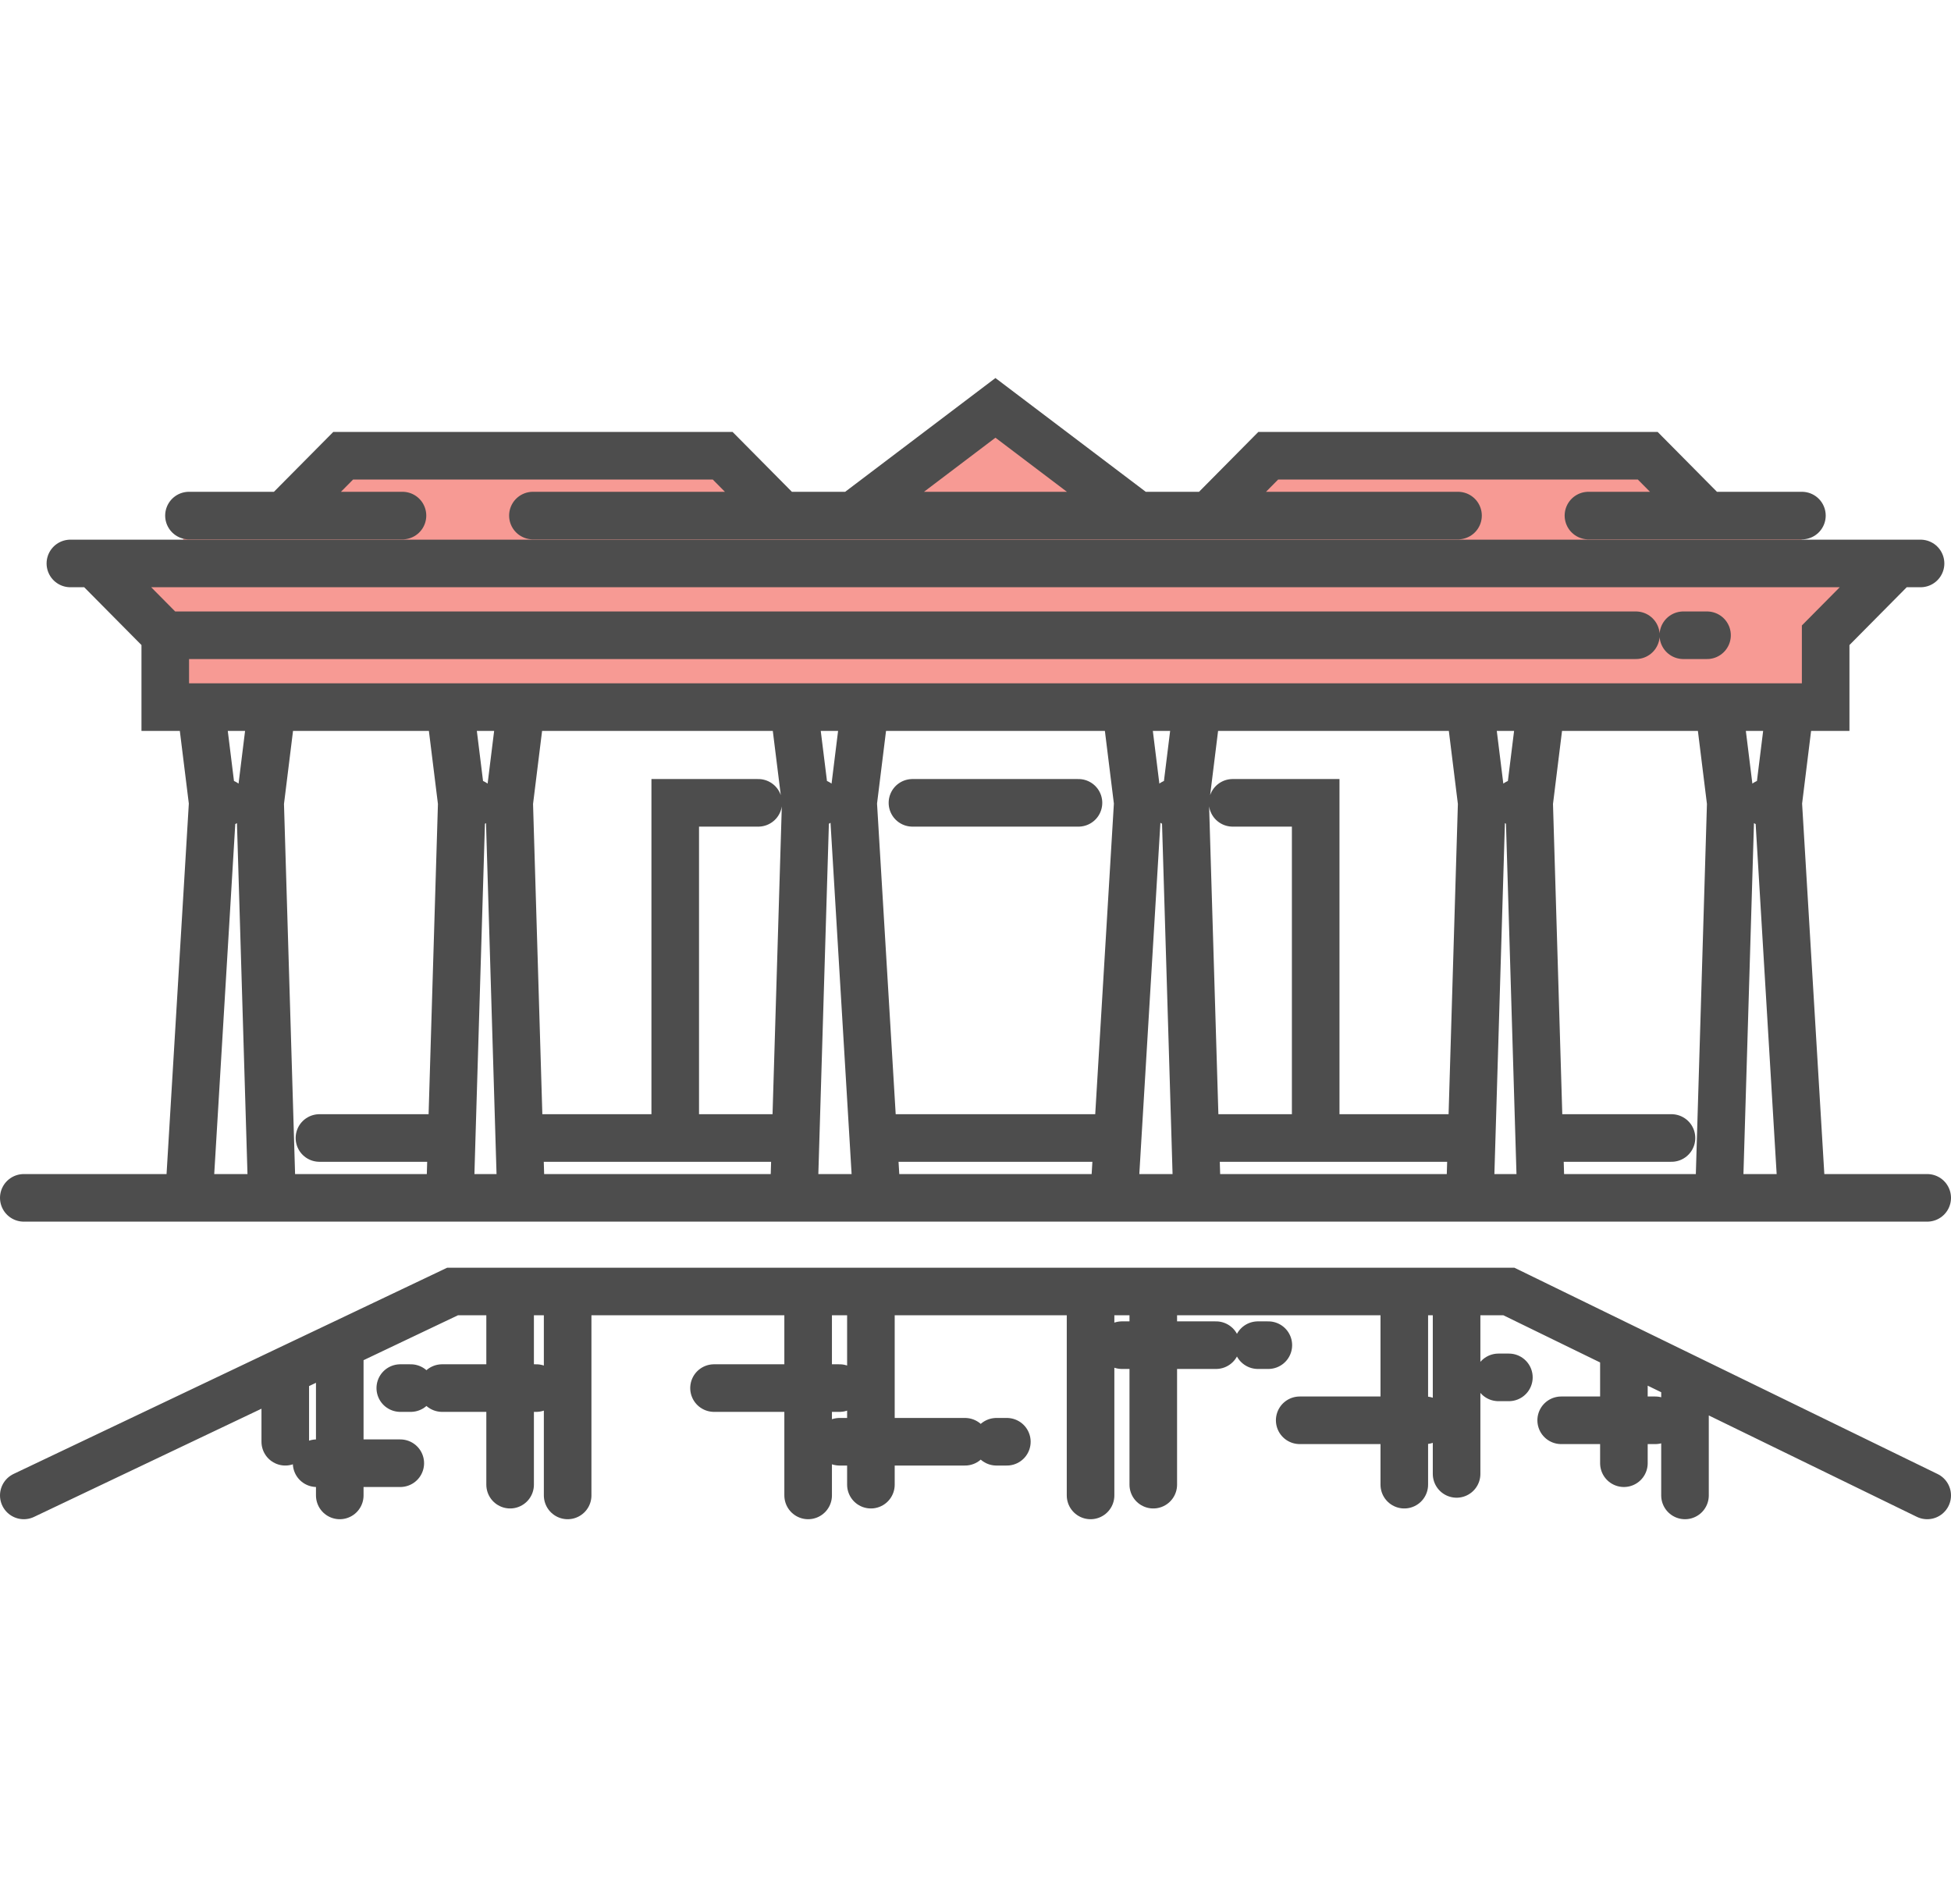
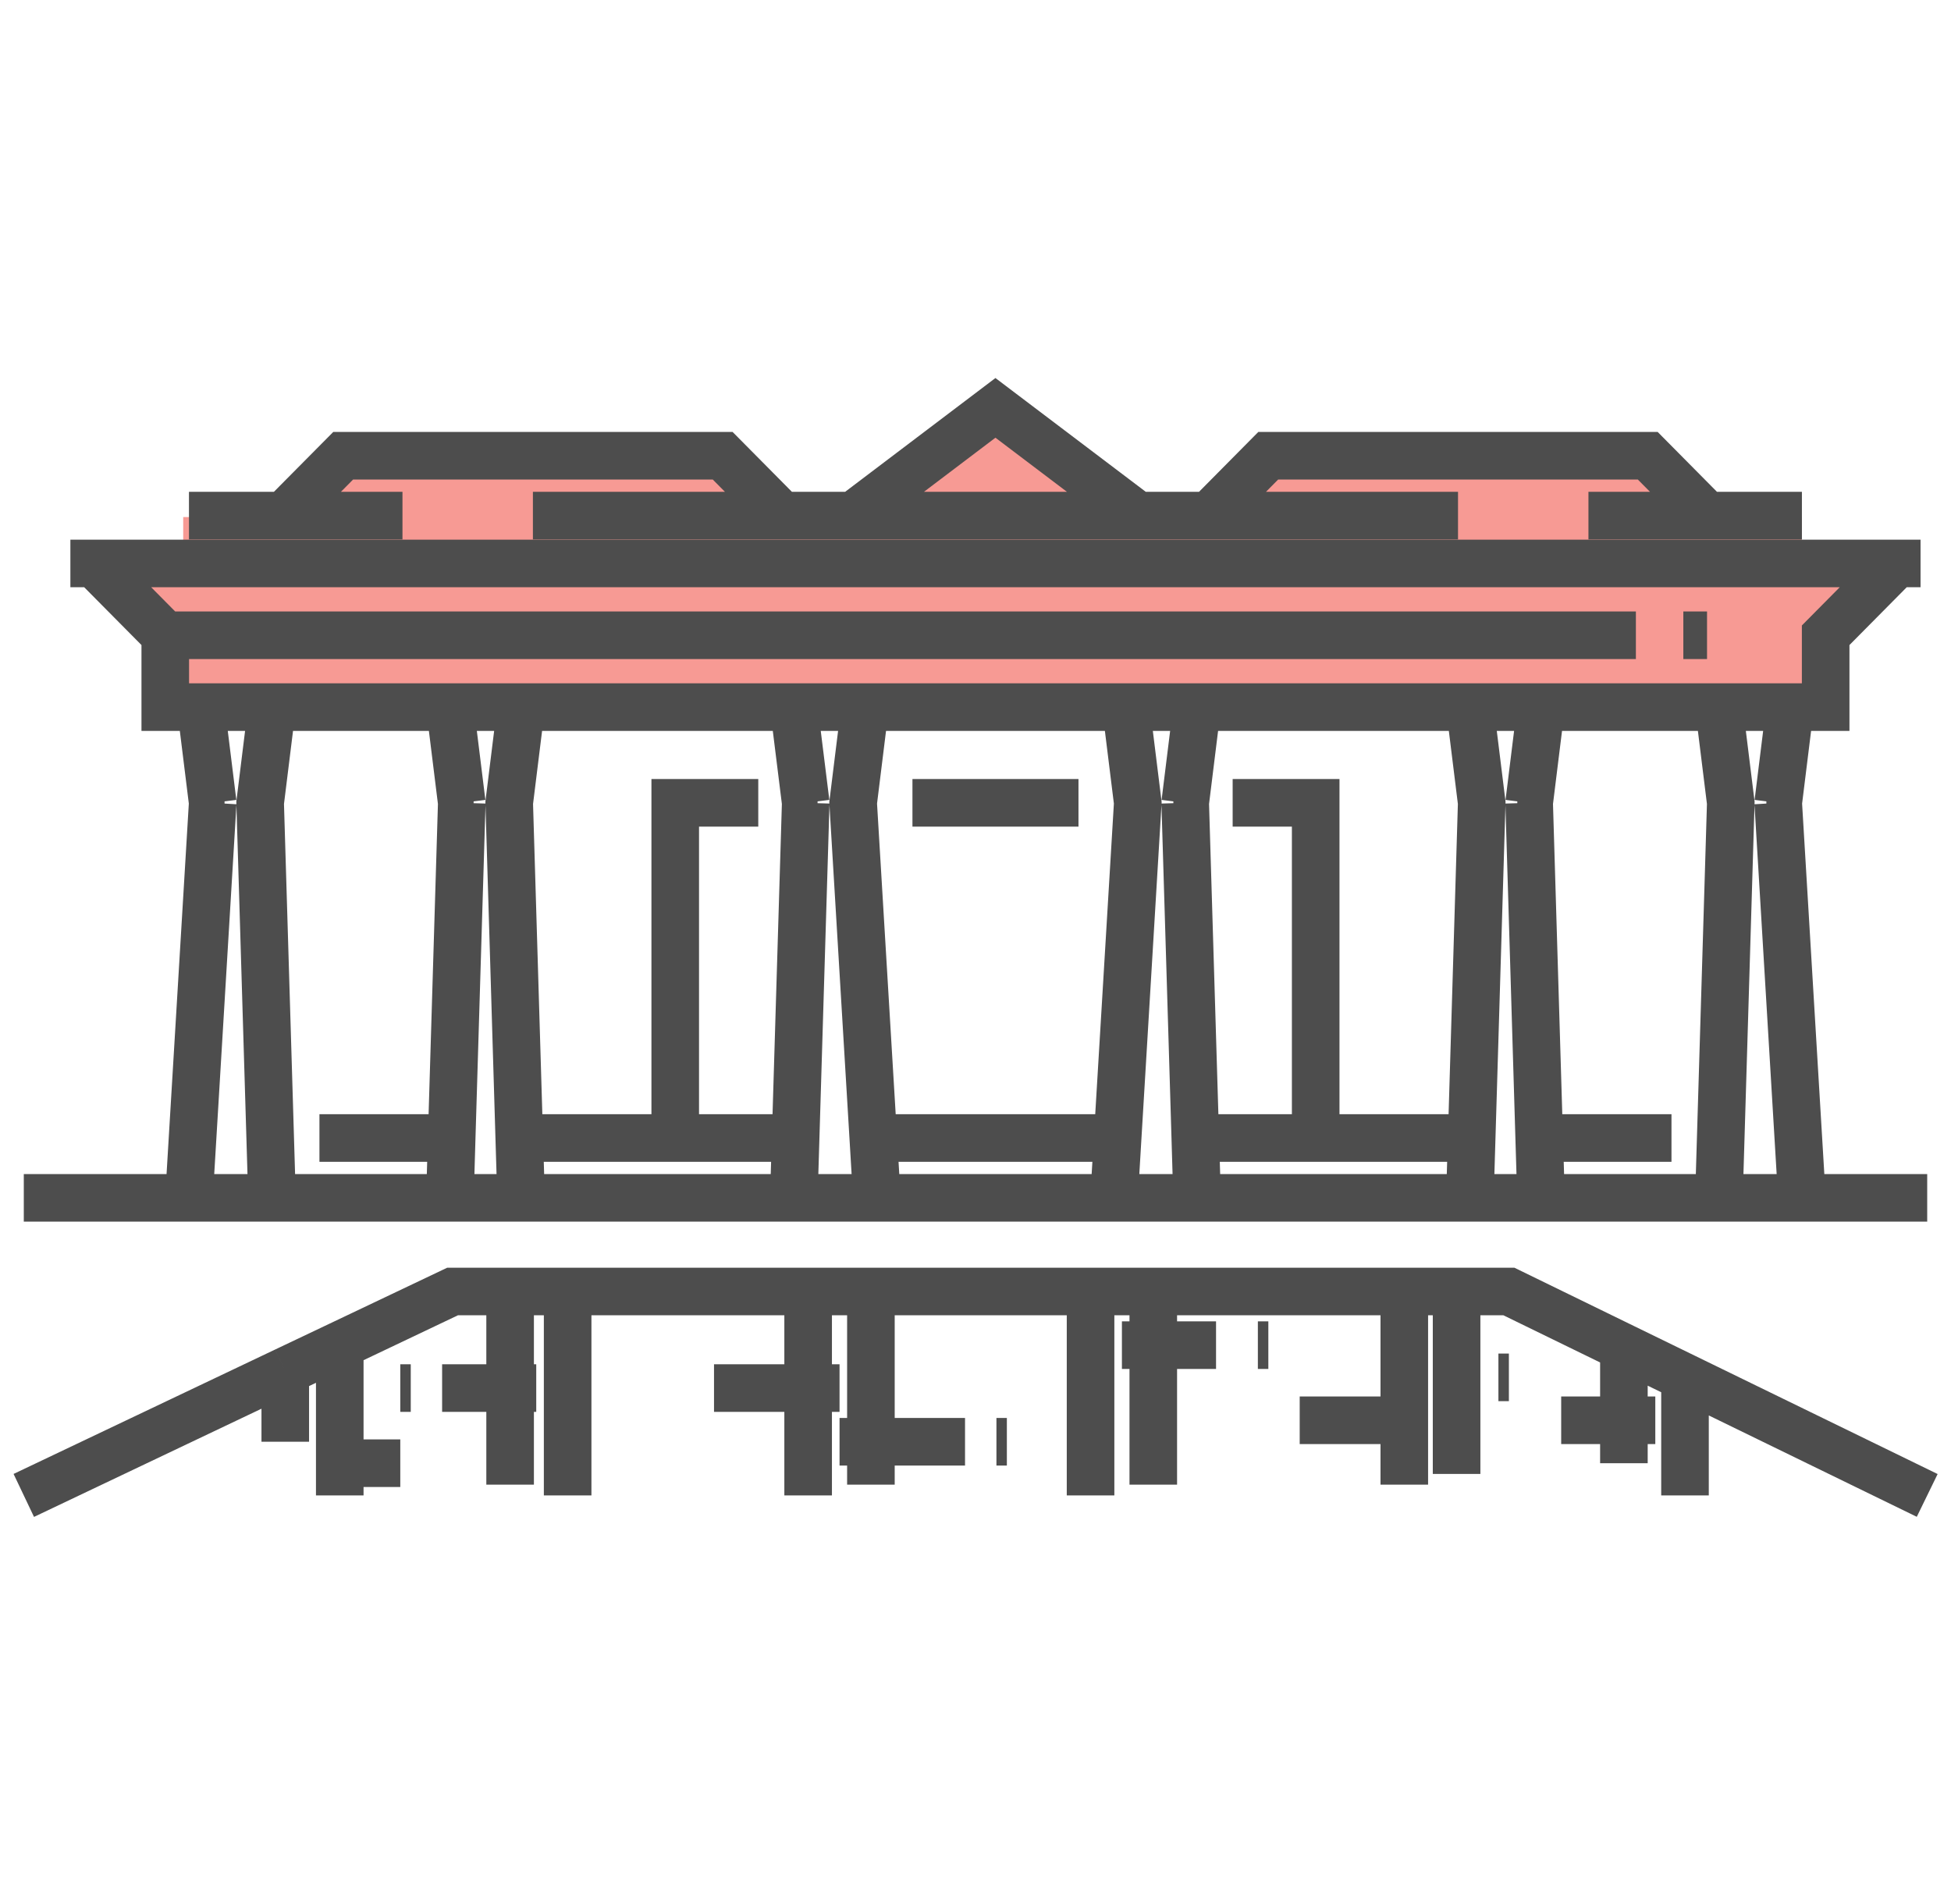
<svg xmlns="http://www.w3.org/2000/svg" width="41" height="40" viewBox="0 0 41 40" fill="none">
  <path d="M3.407 13.623V15H38.454V13.623L39.785 11.939H37.862V10.867H35.792L34.609 9.49H26.771L25.441 10.867H23.814L21.004 8.572L18.047 10.867H16.42L15.089 9.49H7.104L5.92 10.867H3.85V11.939H1.928L3.407 13.623Z" fill="#F79A94" />
-   <path d="M3.971 25.175L4.47 16.873M3.971 25.175H0.5M3.971 25.175H5.716M4.47 16.873L4.221 14.861M4.47 16.873H4.719M4.221 14.861H5.716M4.221 14.861H3.473V13.351M5.716 25.175L5.467 16.873L5.716 14.861M5.716 25.175H9.455M5.716 14.861H9.455M9.455 14.861L9.704 16.873M9.455 14.861H10.95M9.704 16.873H9.953M9.455 25.175L9.492 23.917L9.704 16.873M10.95 25.175L10.912 23.917L10.701 16.873L10.95 14.861M10.95 14.861H16.682M16.682 14.861L16.932 16.873M16.682 14.861H18.178M16.682 25.175L16.72 23.917L16.932 16.873M16.932 16.873H17.181M18.178 14.861L17.929 16.873L18.352 23.917M18.178 14.861H23.661M16.72 23.917H14.19M16.682 25.175H10.95M16.682 25.175H18.427M10.95 25.175H9.455M10.912 23.917H14.19M14.19 23.917V16.873H15.935M3.473 13.351L1.978 11.842M3.473 13.351H34.378M1.978 11.842H1.479M1.978 11.842H39.861M3.971 10.836H5.965M5.965 10.836H8.458M5.965 10.836L7.212 9.578H15.187L16.433 10.836M16.433 10.836H11.199M16.433 10.836H17.929M17.929 10.836L20.919 8.572L23.91 10.836M17.929 10.836H23.91M19.175 16.873H22.664M18.427 25.175L18.352 23.917M18.427 25.175H23.412M9.492 23.917H6.713M18.352 23.917H23.487M37.867 25.175L37.369 16.873M37.867 25.175H40.5M37.867 25.175H36.123M37.369 16.873L37.618 14.861M37.369 16.873H37.12M37.618 14.861H36.123M37.618 14.861H38.366V13.351L39.861 11.842M36.123 25.175L36.372 16.873L36.123 14.861M36.123 25.175H32.384M36.123 14.861H32.384M32.384 14.861L32.135 16.873M32.384 14.861H30.889M32.135 16.873H31.886M32.384 25.175L32.346 23.917L32.135 16.873M30.889 25.175L30.927 23.917L31.138 16.873L30.889 14.861M30.889 14.861H25.156M25.156 14.861L24.907 16.873M25.156 14.861H23.661M25.156 25.175L25.119 23.917L24.907 16.873M24.907 16.873H24.658M23.412 25.175L23.487 23.917L23.91 16.873L23.661 14.861M25.119 23.917H27.649M25.156 25.175H30.889M25.156 25.175H23.412M30.889 25.175H32.384M30.927 23.917H27.649M27.649 23.917V16.873H25.904M39.861 11.842H40.36M37.867 10.836H35.873M35.873 10.836H33.381M35.873 10.836L34.627 9.578H26.652L25.406 10.836M25.406 10.836H30.64M25.406 10.836H23.91M32.346 23.917H35.126M35.873 13.351H35.375M34.126 28.322L35.41 28.948L40.5 31.429M35.41 28.948V31.429M34.126 28.322L31.709 27.143H30.61M34.126 28.322V29.85M34.126 29.85V30.752M34.126 29.85H34.786M34.126 29.85H32.808M31.709 28.948H31.489M30.61 27.143V30.977M30.61 27.143H29.511M29.511 27.143V29.85M29.511 27.143H24.236M29.511 29.85V31.203M29.511 29.85H29.951M29.511 29.85H27.313M26.434 28.271H26.654M24.236 27.143V28.271M24.236 27.143H22.918M24.236 28.271V31.203M24.236 28.271H23.577M24.236 28.271H25.555M22.918 27.143V31.429M22.918 27.143H18.302M20.94 30.301H21.159M18.302 27.143V30.301M18.302 27.143H16.983M18.302 30.301V31.203M18.302 30.301H17.643M18.302 30.301H20.28M16.983 27.143V29.173M16.983 27.143H11.929M16.983 29.173V31.429M16.983 29.173H17.643M16.983 29.173H15.005M11.929 27.143V31.429M11.929 27.143H10.72M5.995 28.815L7.14 28.271L9.511 27.143H10.72M10.72 27.143V29.173M10.72 29.173V31.203M10.72 29.173H11.269M10.72 29.173H9.291M8.632 29.173H8.412M7.14 28.271V30.752M7.14 30.752V31.429M7.14 30.752H6.654M7.14 30.752H8.412M0.5 31.429L5.995 28.815M5.995 28.815V30.301" stroke="#4D4D4D" stroke-linecap="round" />
+   <path d="M3.971 25.175L4.47 16.873M3.971 25.175H0.5M3.971 25.175H5.716M4.47 16.873L4.221 14.861M4.47 16.873H4.719M4.221 14.861H5.716M4.221 14.861H3.473V13.351M5.716 25.175L5.467 16.873L5.716 14.861M5.716 25.175H9.455M5.716 14.861H9.455M9.455 14.861L9.704 16.873M9.455 14.861H10.95M9.704 16.873H9.953M9.455 25.175L9.492 23.917L9.704 16.873M10.95 25.175L10.912 23.917L10.701 16.873L10.95 14.861M10.95 14.861H16.682M16.682 14.861L16.932 16.873M16.682 14.861H18.178M16.682 25.175L16.72 23.917L16.932 16.873M16.932 16.873H17.181M18.178 14.861L17.929 16.873L18.352 23.917M18.178 14.861H23.661M16.72 23.917H14.19M16.682 25.175H10.95M16.682 25.175H18.427M10.95 25.175H9.455M10.912 23.917H14.19M14.19 23.917V16.873H15.935M3.473 13.351L1.978 11.842M3.473 13.351H34.378M1.978 11.842H1.479M1.978 11.842H39.861M3.971 10.836H5.965M5.965 10.836H8.458M5.965 10.836L7.212 9.578H15.187L16.433 10.836M16.433 10.836H11.199M16.433 10.836H17.929M17.929 10.836L20.919 8.572L23.91 10.836M17.929 10.836H23.91M19.175 16.873H22.664M18.427 25.175L18.352 23.917M18.427 25.175H23.412M9.492 23.917H6.713M18.352 23.917H23.487M37.867 25.175L37.369 16.873M37.867 25.175H40.5M37.867 25.175H36.123M37.369 16.873L37.618 14.861M37.369 16.873H37.12M37.618 14.861H36.123M37.618 14.861H38.366V13.351L39.861 11.842M36.123 25.175L36.372 16.873L36.123 14.861M36.123 25.175H32.384M36.123 14.861H32.384M32.384 14.861L32.135 16.873M32.384 14.861H30.889M32.135 16.873H31.886M32.384 25.175L32.346 23.917L32.135 16.873M30.889 25.175L30.927 23.917L31.138 16.873L30.889 14.861M30.889 14.861H25.156M25.156 14.861L24.907 16.873M25.156 14.861H23.661M25.156 25.175L25.119 23.917L24.907 16.873M24.907 16.873H24.658M23.412 25.175L23.487 23.917L23.91 16.873L23.661 14.861M25.119 23.917H27.649M25.156 25.175H30.889M25.156 25.175H23.412M30.889 25.175H32.384M30.927 23.917H27.649M27.649 23.917V16.873H25.904M39.861 11.842H40.36M37.867 10.836H35.873M35.873 10.836H33.381M35.873 10.836L34.627 9.578H26.652L25.406 10.836M25.406 10.836H30.64M25.406 10.836H23.91M32.346 23.917H35.126M35.873 13.351H35.375M34.126 28.322L35.41 28.948L40.5 31.429M35.41 28.948V31.429M34.126 28.322L31.709 27.143H30.61M34.126 28.322V29.85M34.126 29.85V30.752M34.126 29.85H34.786M34.126 29.85H32.808M31.709 28.948H31.489M30.61 27.143V30.977M30.61 27.143H29.511M29.511 27.143V29.85M29.511 27.143H24.236M29.511 29.85V31.203M29.511 29.85H29.951M29.511 29.85H27.313M26.434 28.271H26.654M24.236 27.143V28.271M24.236 27.143H22.918M24.236 28.271V31.203M24.236 28.271H23.577M24.236 28.271H25.555M22.918 27.143V31.429M22.918 27.143H18.302M20.94 30.301H21.159M18.302 27.143V30.301M18.302 27.143H16.983M18.302 30.301V31.203M18.302 30.301H17.643M18.302 30.301H20.28M16.983 27.143V29.173M16.983 27.143H11.929M16.983 29.173V31.429M16.983 29.173H17.643M16.983 29.173H15.005M11.929 27.143V31.429M11.929 27.143H10.72M5.995 28.815L7.14 28.271L9.511 27.143H10.72M10.72 27.143V29.173M10.72 29.173V31.203M10.72 29.173H11.269M10.72 29.173H9.291M8.632 29.173H8.412M7.14 28.271V30.752M7.14 30.752V31.429M7.14 30.752H6.654M7.14 30.752H8.412M0.5 31.429L5.995 28.815M5.995 28.815V30.301" stroke="#4D4D4D" strokeLinecap="round" />
</svg>
